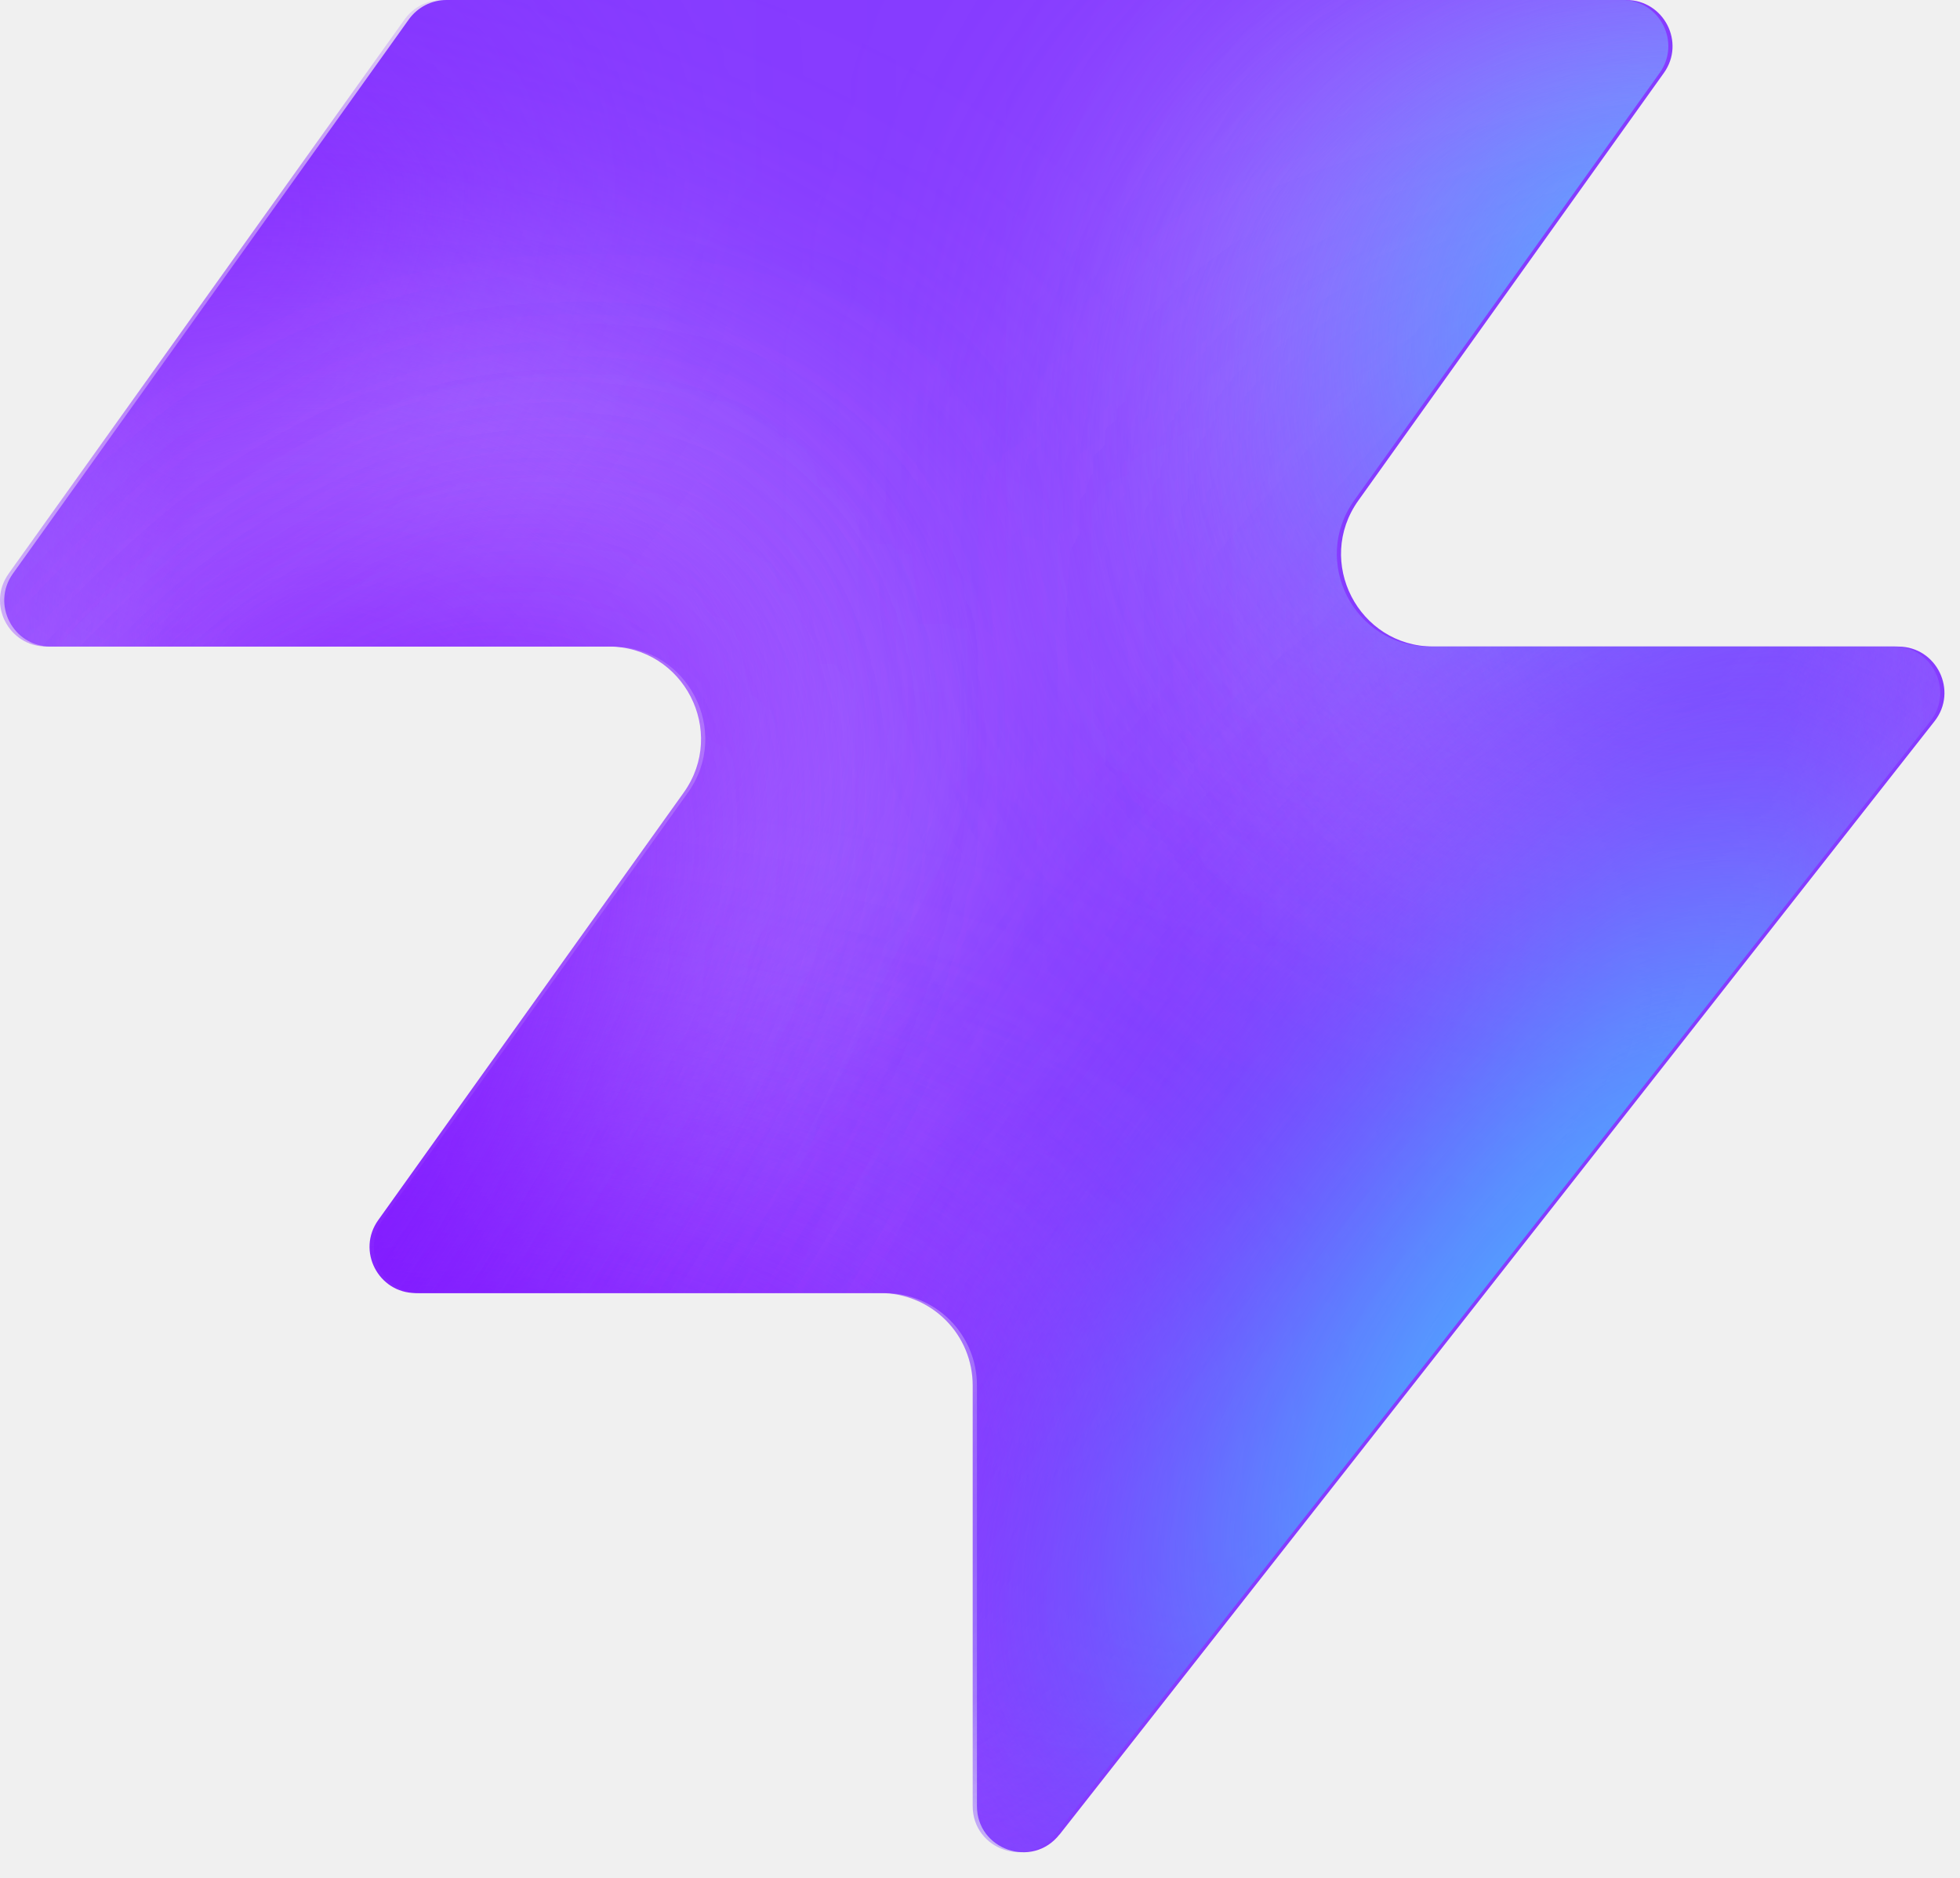
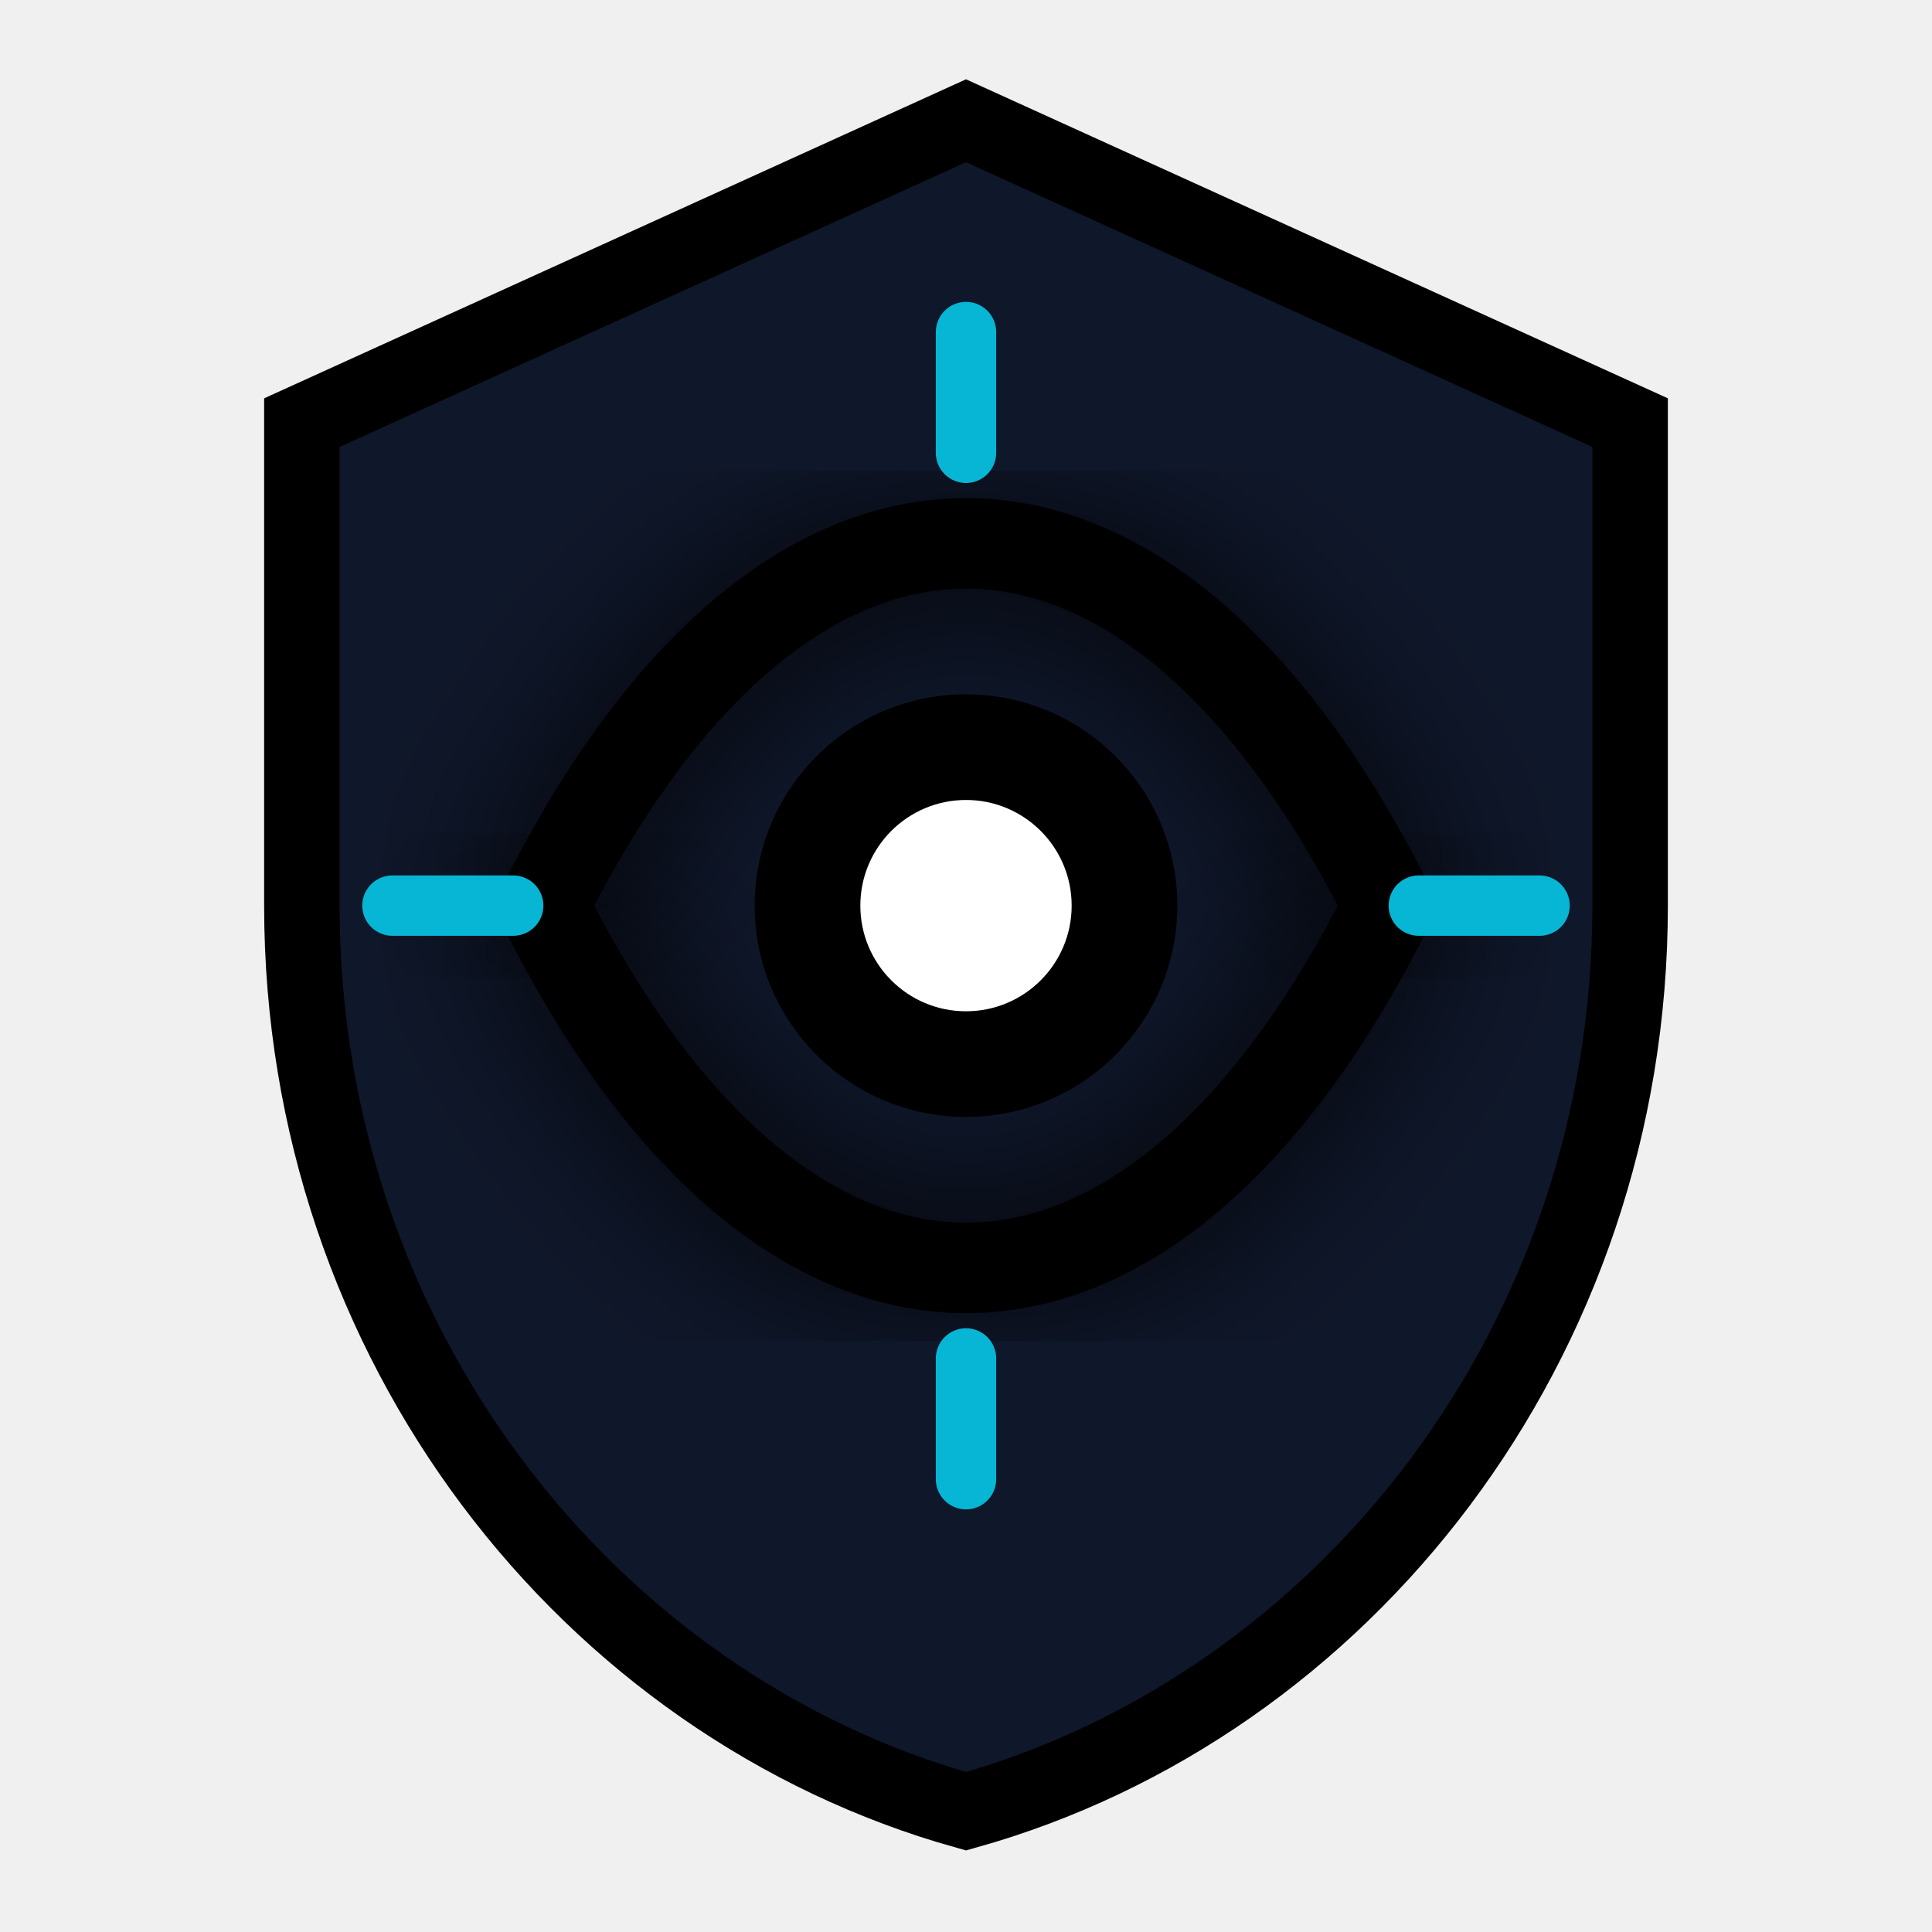
- <svg xmlns="http://www.w3.org/2000/svg" width="48" height="46" fill="none" viewBox="0 0 48 46">
-   <path fill="#863bff" d="M25.946 44.938c-.664.845-2.021.375-2.021-.698V33.937a2.26 2.26 0 0 0-2.262-2.262H10.287c-.92 0-1.456-1.04-.92-1.788l7.48-10.471c1.07-1.497 0-3.578-1.842-3.578H1.237c-.92 0-1.456-1.04-.92-1.788L10.013.474c.214-.297.556-.474.92-.474h28.894c.92 0 1.456 1.04.92 1.788l-7.48 10.471c-1.07 1.498 0 3.579 1.842 3.579h11.377c.943 0 1.473 1.088.89 1.83L25.947 44.94z" style="fill:#863bff;fill:color(display-p3 .525 .23 1);fill-opacity:1" />
-   <mask id="a" width="48" height="46" x="0" y="0" maskUnits="userSpaceOnUse" style="mask-type:alpha">
-     <path fill="#000" d="M25.842 44.938c-.664.844-2.021.375-2.021-.698V33.937a2.26 2.26 0 0 0-2.262-2.262H10.183c-.92 0-1.456-1.04-.92-1.788l7.48-10.471c1.07-1.498 0-3.579-1.842-3.579H1.133c-.92 0-1.456-1.04-.92-1.787L9.91.473c.214-.297.556-.474.92-.474h28.894c.92 0 1.456 1.04.92 1.788l-7.48 10.471c-1.07 1.498 0 3.578 1.842 3.578h11.377c.943 0 1.473 1.088.89 1.832L25.843 44.94z" style="fill:#000;fill-opacity:1" />
-   </mask>
-   <g mask="url(#a)">
-     <g filter="url(#b)">
-       <ellipse cx="5.508" cy="14.704" fill="#ede6ff" rx="5.508" ry="14.704" style="fill:#ede6ff;fill:color(display-p3 .927 .903 1);fill-opacity:1" transform="matrix(.00324 1 1 -.00324 -4.47 31.516)" />
-     </g>
-     <g filter="url(#c)">
-       <ellipse cx="10.399" cy="29.851" fill="#ede6ff" rx="10.399" ry="29.851" style="fill:#ede6ff;fill:color(display-p3 .927 .903 1);fill-opacity:1" transform="matrix(.00324 1 1 -.00324 -39.328 7.883)" />
-     </g>
-     <g filter="url(#d)">
-       <ellipse cx="5.508" cy="30.487" fill="#7e14ff" rx="5.508" ry="30.487" style="fill:#7e14ff;fill:color(display-p3 .492 .077 1);fill-opacity:1" transform="rotate(89.814 -25.913 -14.639)scale(1 -1)" />
-     </g>
-     <g filter="url(#e)">
-       <ellipse cx="5.508" cy="30.599" fill="#7e14ff" rx="5.508" ry="30.599" style="fill:#7e14ff;fill:color(display-p3 .492 .077 1);fill-opacity:1" transform="rotate(89.814 -32.644 -3.334)scale(1 -1)" />
-     </g>
-     <g filter="url(#f)">
-       <ellipse cx="5.508" cy="30.599" fill="#7e14ff" rx="5.508" ry="30.599" style="fill:#7e14ff;fill:color(display-p3 .492 .077 1);fill-opacity:1" transform="matrix(.00324 1 1 -.00324 -34.34 30.47)" />
-     </g>
-     <g filter="url(#g)">
-       <ellipse cx="14.072" cy="22.078" fill="#ede6ff" rx="14.072" ry="22.078" style="fill:#ede6ff;fill:color(display-p3 .927 .903 1);fill-opacity:1" transform="rotate(93.35 24.506 48.493)scale(-1 1)" />
-     </g>
-     <g filter="url(#h)">
-       <ellipse cx="3.47" cy="21.501" fill="#7e14ff" rx="3.47" ry="21.501" style="fill:#7e14ff;fill:color(display-p3 .492 .077 1);fill-opacity:1" transform="rotate(89.009 28.708 47.59)scale(-1 1)" />
-     </g>
-     <g filter="url(#i)">
-       <ellipse cx="3.47" cy="21.501" fill="#7e14ff" rx="3.47" ry="21.501" style="fill:#7e14ff;fill:color(display-p3 .492 .077 1);fill-opacity:1" transform="rotate(89.009 28.708 47.59)scale(-1 1)" />
-     </g>
-     <g filter="url(#j)">
-       <ellipse cx=".387" cy="8.972" fill="#7e14ff" rx="4.407" ry="29.108" style="fill:#7e14ff;fill:color(display-p3 .492 .077 1);fill-opacity:1" transform="rotate(39.51 .387 8.972)" />
-     </g>
-     <g filter="url(#k)">
-       <ellipse cx="47.523" cy="-6.092" fill="#7e14ff" rx="4.407" ry="29.108" style="fill:#7e14ff;fill:color(display-p3 .492 .077 1);fill-opacity:1" transform="rotate(37.892 47.523 -6.092)" />
-     </g>
-     <g filter="url(#l)">
-       <ellipse cx="41.412" cy="6.333" fill="#47bfff" rx="5.971" ry="9.665" style="fill:#47bfff;fill:color(display-p3 .28 .748 1);fill-opacity:1" transform="rotate(37.892 41.412 6.333)" />
-     </g>
-     <g filter="url(#m)">
-       <ellipse cx="-1.879" cy="38.332" fill="#7e14ff" rx="4.407" ry="29.108" style="fill:#7e14ff;fill:color(display-p3 .492 .077 1);fill-opacity:1" transform="rotate(37.892 -1.88 38.332)" />
-     </g>
-     <g filter="url(#n)">
-       <ellipse cx="-1.879" cy="38.332" fill="#7e14ff" rx="4.407" ry="29.108" style="fill:#7e14ff;fill:color(display-p3 .492 .077 1);fill-opacity:1" transform="rotate(37.892 -1.88 38.332)" />
-     </g>
-     <g filter="url(#o)">
-       <ellipse cx="35.651" cy="29.907" fill="#7e14ff" rx="4.407" ry="29.108" style="fill:#7e14ff;fill:color(display-p3 .492 .077 1);fill-opacity:1" transform="rotate(37.892 35.651 29.907)" />
-     </g>
-     <g filter="url(#p)">
-       <ellipse cx="38.418" cy="32.4" fill="#47bfff" rx="5.971" ry="15.297" style="fill:#47bfff;fill:color(display-p3 .28 .748 1);fill-opacity:1" transform="rotate(37.892 38.418 32.4)" />
-     </g>
-   </g>
+ <svg xmlns="http://www.w3.org/2000/svg" viewBox="0 0 64 64" fill="none">
  <defs>
-     <filter id="b" width="60.045" height="41.654" x="-19.77" y="16.149" color-interpolation-filters="sRGB" filterUnits="userSpaceOnUse">
-       <feFlood flood-opacity="0" result="BackgroundImageFix" />
-       <feBlend in="SourceGraphic" in2="BackgroundImageFix" result="shape" />
-       <feGaussianBlur result="effect1_foregroundBlur_2002_17158" stdDeviation="7.659" />
-     </filter>
-     <filter id="c" width="90.34" height="51.437" x="-54.613" y="-7.533" color-interpolation-filters="sRGB" filterUnits="userSpaceOnUse">
-       <feFlood flood-opacity="0" result="BackgroundImageFix" />
-       <feBlend in="SourceGraphic" in2="BackgroundImageFix" result="shape" />
-       <feGaussianBlur result="effect1_foregroundBlur_2002_17158" stdDeviation="7.659" />
-     </filter>
-     <filter id="d" width="79.355" height="29.4" x="-49.64" y="2.03" color-interpolation-filters="sRGB" filterUnits="userSpaceOnUse">
-       <feFlood flood-opacity="0" result="BackgroundImageFix" />
-       <feBlend in="SourceGraphic" in2="BackgroundImageFix" result="shape" />
-       <feGaussianBlur result="effect1_foregroundBlur_2002_17158" stdDeviation="4.596" />
-     </filter>
-     <filter id="e" width="79.579" height="29.4" x="-45.045" y="20.029" color-interpolation-filters="sRGB" filterUnits="userSpaceOnUse">
-       <feFlood flood-opacity="0" result="BackgroundImageFix" />
-       <feBlend in="SourceGraphic" in2="BackgroundImageFix" result="shape" />
-       <feGaussianBlur result="effect1_foregroundBlur_2002_17158" stdDeviation="4.596" />
-     </filter>
-     <filter id="f" width="79.579" height="29.4" x="-43.513" y="21.178" color-interpolation-filters="sRGB" filterUnits="userSpaceOnUse">
-       <feFlood flood-opacity="0" result="BackgroundImageFix" />
-       <feBlend in="SourceGraphic" in2="BackgroundImageFix" result="shape" />
-       <feGaussianBlur result="effect1_foregroundBlur_2002_17158" stdDeviation="4.596" />
-     </filter>
-     <filter id="g" width="74.749" height="58.852" x="15.756" y="-17.901" color-interpolation-filters="sRGB" filterUnits="userSpaceOnUse">
-       <feFlood flood-opacity="0" result="BackgroundImageFix" />
-       <feBlend in="SourceGraphic" in2="BackgroundImageFix" result="shape" />
-       <feGaussianBlur result="effect1_foregroundBlur_2002_17158" stdDeviation="7.659" />
-     </filter>
-     <filter id="h" width="61.377" height="25.362" x="23.548" y="2.284" color-interpolation-filters="sRGB" filterUnits="userSpaceOnUse">
-       <feFlood flood-opacity="0" result="BackgroundImageFix" />
-       <feBlend in="SourceGraphic" in2="BackgroundImageFix" result="shape" />
-       <feGaussianBlur result="effect1_foregroundBlur_2002_17158" stdDeviation="4.596" />
-     </filter>
-     <filter id="i" width="61.377" height="25.362" x="23.548" y="2.284" color-interpolation-filters="sRGB" filterUnits="userSpaceOnUse">
-       <feFlood flood-opacity="0" result="BackgroundImageFix" />
-       <feBlend in="SourceGraphic" in2="BackgroundImageFix" result="shape" />
-       <feGaussianBlur result="effect1_foregroundBlur_2002_17158" stdDeviation="4.596" />
-     </filter>
-     <filter id="j" width="56.045" height="63.649" x="-27.636" y="-22.853" color-interpolation-filters="sRGB" filterUnits="userSpaceOnUse">
-       <feFlood flood-opacity="0" result="BackgroundImageFix" />
-       <feBlend in="SourceGraphic" in2="BackgroundImageFix" result="shape" />
-       <feGaussianBlur result="effect1_foregroundBlur_2002_17158" stdDeviation="4.596" />
-     </filter>
-     <filter id="k" width="54.814" height="64.646" x="20.116" y="-38.415" color-interpolation-filters="sRGB" filterUnits="userSpaceOnUse">
-       <feFlood flood-opacity="0" result="BackgroundImageFix" />
-       <feBlend in="SourceGraphic" in2="BackgroundImageFix" result="shape" />
-       <feGaussianBlur result="effect1_foregroundBlur_2002_17158" stdDeviation="4.596" />
-     </filter>
-     <filter id="l" width="33.541" height="35.313" x="24.641" y="-11.323" color-interpolation-filters="sRGB" filterUnits="userSpaceOnUse">
-       <feFlood flood-opacity="0" result="BackgroundImageFix" />
-       <feBlend in="SourceGraphic" in2="BackgroundImageFix" result="shape" />
-       <feGaussianBlur result="effect1_foregroundBlur_2002_17158" stdDeviation="4.596" />
-     </filter>
-     <filter id="m" width="54.814" height="64.646" x="-29.286" y="6.009" color-interpolation-filters="sRGB" filterUnits="userSpaceOnUse">
-       <feFlood flood-opacity="0" result="BackgroundImageFix" />
-       <feBlend in="SourceGraphic" in2="BackgroundImageFix" result="shape" />
-       <feGaussianBlur result="effect1_foregroundBlur_2002_17158" stdDeviation="4.596" />
-     </filter>
-     <filter id="n" width="54.814" height="64.646" x="-29.286" y="6.009" color-interpolation-filters="sRGB" filterUnits="userSpaceOnUse">
-       <feFlood flood-opacity="0" result="BackgroundImageFix" />
-       <feBlend in="SourceGraphic" in2="BackgroundImageFix" result="shape" />
-       <feGaussianBlur result="effect1_foregroundBlur_2002_17158" stdDeviation="4.596" />
-     </filter>
-     <filter id="o" width="54.814" height="64.646" x="8.244" y="-2.416" color-interpolation-filters="sRGB" filterUnits="userSpaceOnUse">
-       <feFlood flood-opacity="0" result="BackgroundImageFix" />
-       <feBlend in="SourceGraphic" in2="BackgroundImageFix" result="shape" />
-       <feGaussianBlur result="effect1_foregroundBlur_2002_17158" stdDeviation="4.596" />
-     </filter>
-     <filter id="p" width="39.409" height="43.623" x="18.713" y="10.588" color-interpolation-filters="sRGB" filterUnits="userSpaceOnUse">
-       <feFlood flood-opacity="0" result="BackgroundImageFix" />
-       <feBlend in="SourceGraphic" in2="BackgroundImageFix" result="shape" />
-       <feGaussianBlur result="effect1_foregroundBlur_2002_17158" stdDeviation="4.596" />
+     <linearGradient id="vigilGrad1" x1="0%" y1="0%" x2="100%" y2="100%">
+       <stop offset="0%" stopColor="#06b6d4" />
+       <stop offset="50%" stopColor="#6366f1" />
+       <stop offset="100%" stopColor="#a855f7" />
+     </linearGradient>
+     <linearGradient id="vigilGrad2" x1="0%" y1="100%" x2="100%" y2="0%">
+       <stop offset="0%" stopColor="#10b981" />
+       <stop offset="100%" stopColor="#06b6d4" />
+     </linearGradient>
+     <filter id="vigilGlow" x="-20%" y="-20%" width="140%" height="140%">
+       <feGaussianBlur stdDeviation="2.5" result="blur" />
+       <feComposite in="SourceGraphic" in2="blur" operator="over" />
    </filter>
  </defs>
+   <path d="M32 4L54 14V30C54 44.5 44.5 56.5 32 60C19.5 56.5 10 44.5 10 30V14L32 4Z" fill="#0f172a" stroke="url(#vigilGrad1)" stroke-width="2.5" />
+   <path d="M18 30C22 22 27 18 32 18C37 18 42 22 46 30" stroke="url(#vigilGrad1)" stroke-width="3" stroke-linecap="round" filter="url(#vigilGlow)" />
+   <path d="M18 30C22 38 27 42 32 42C37 42 42 38 46 30" stroke="url(#vigilGrad1)" stroke-width="3" stroke-linecap="round" filter="url(#vigilGlow)" />
+   <circle cx="32" cy="30" r="7" fill="url(#vigilGrad2)" />
+   <circle cx="32" cy="30" r="3.5" fill="#ffffff" />
+   <line x1="32" y1="11" x2="32" y2="15" stroke="#06b6d4" stroke-width="2" stroke-linecap="round" />
+   <line x1="32" y1="45" x2="32" y2="49" stroke="#06b6d4" stroke-width="2" stroke-linecap="round" />
+   <line x1="13" y1="30" x2="17" y2="30" stroke="#06b6d4" stroke-width="2" stroke-linecap="round" />
+   <line x1="47" y1="30" x2="51" y2="30" stroke="#06b6d4" stroke-width="2" stroke-linecap="round" />
</svg>
